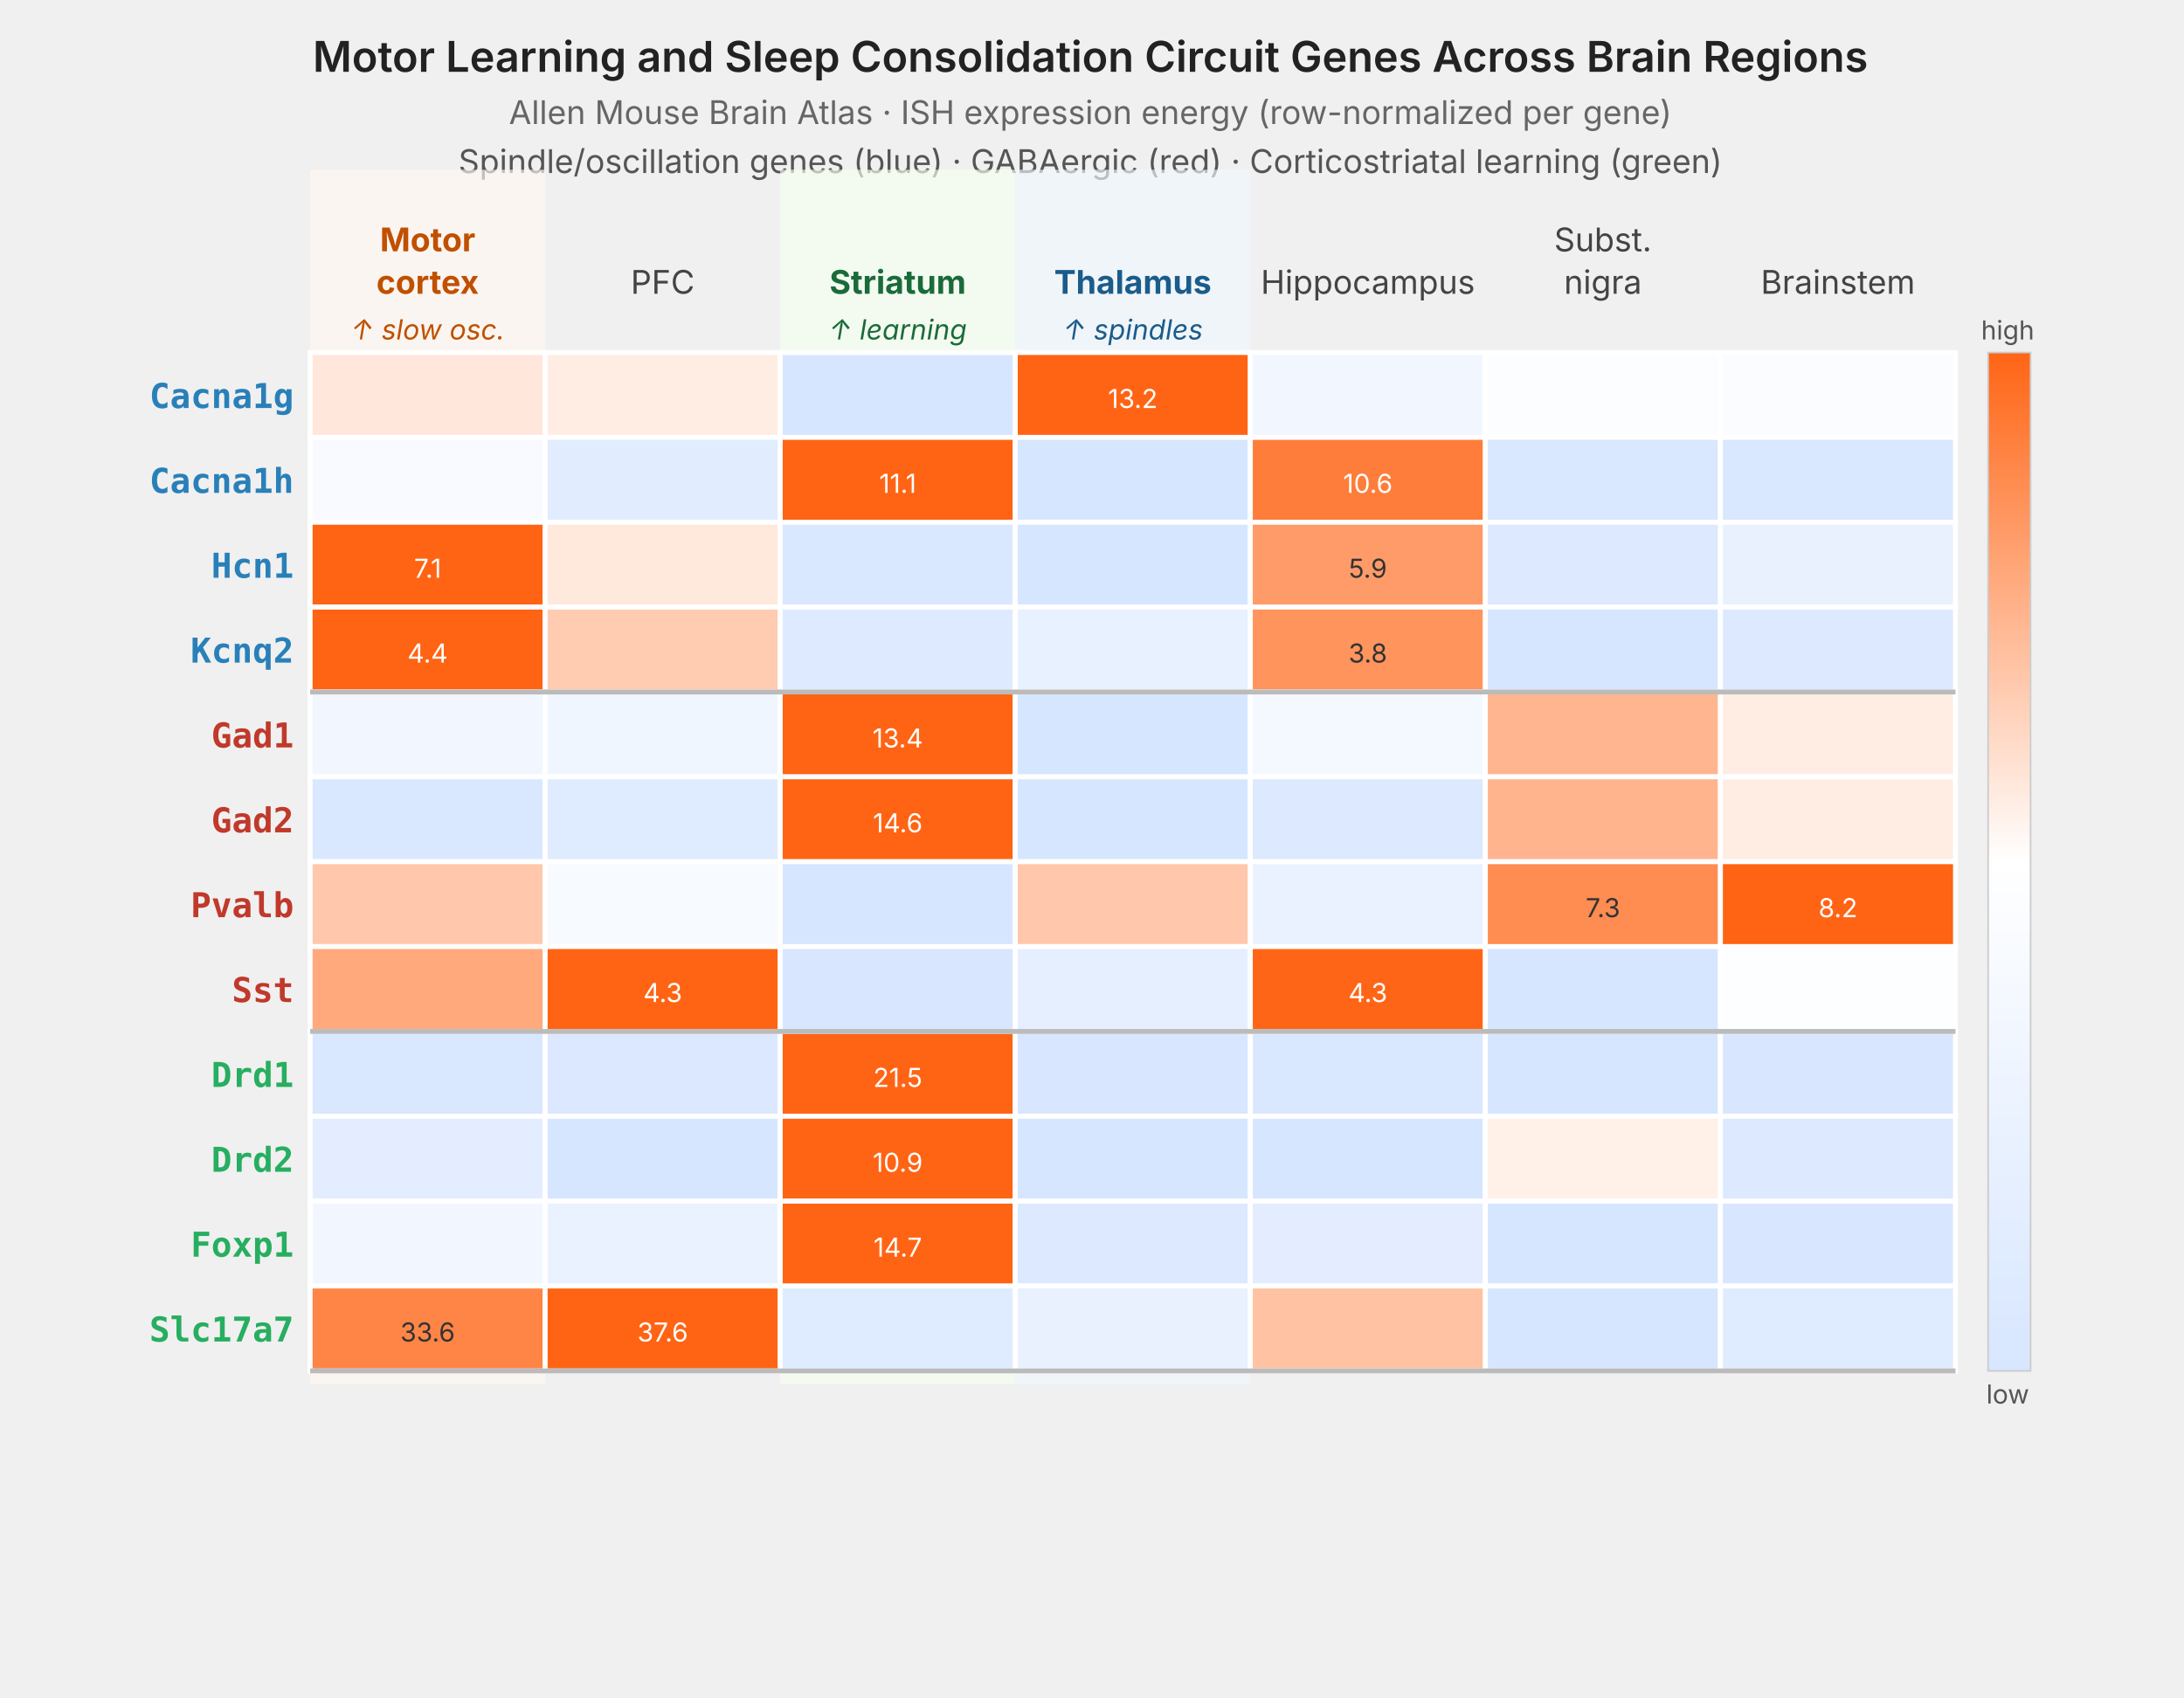
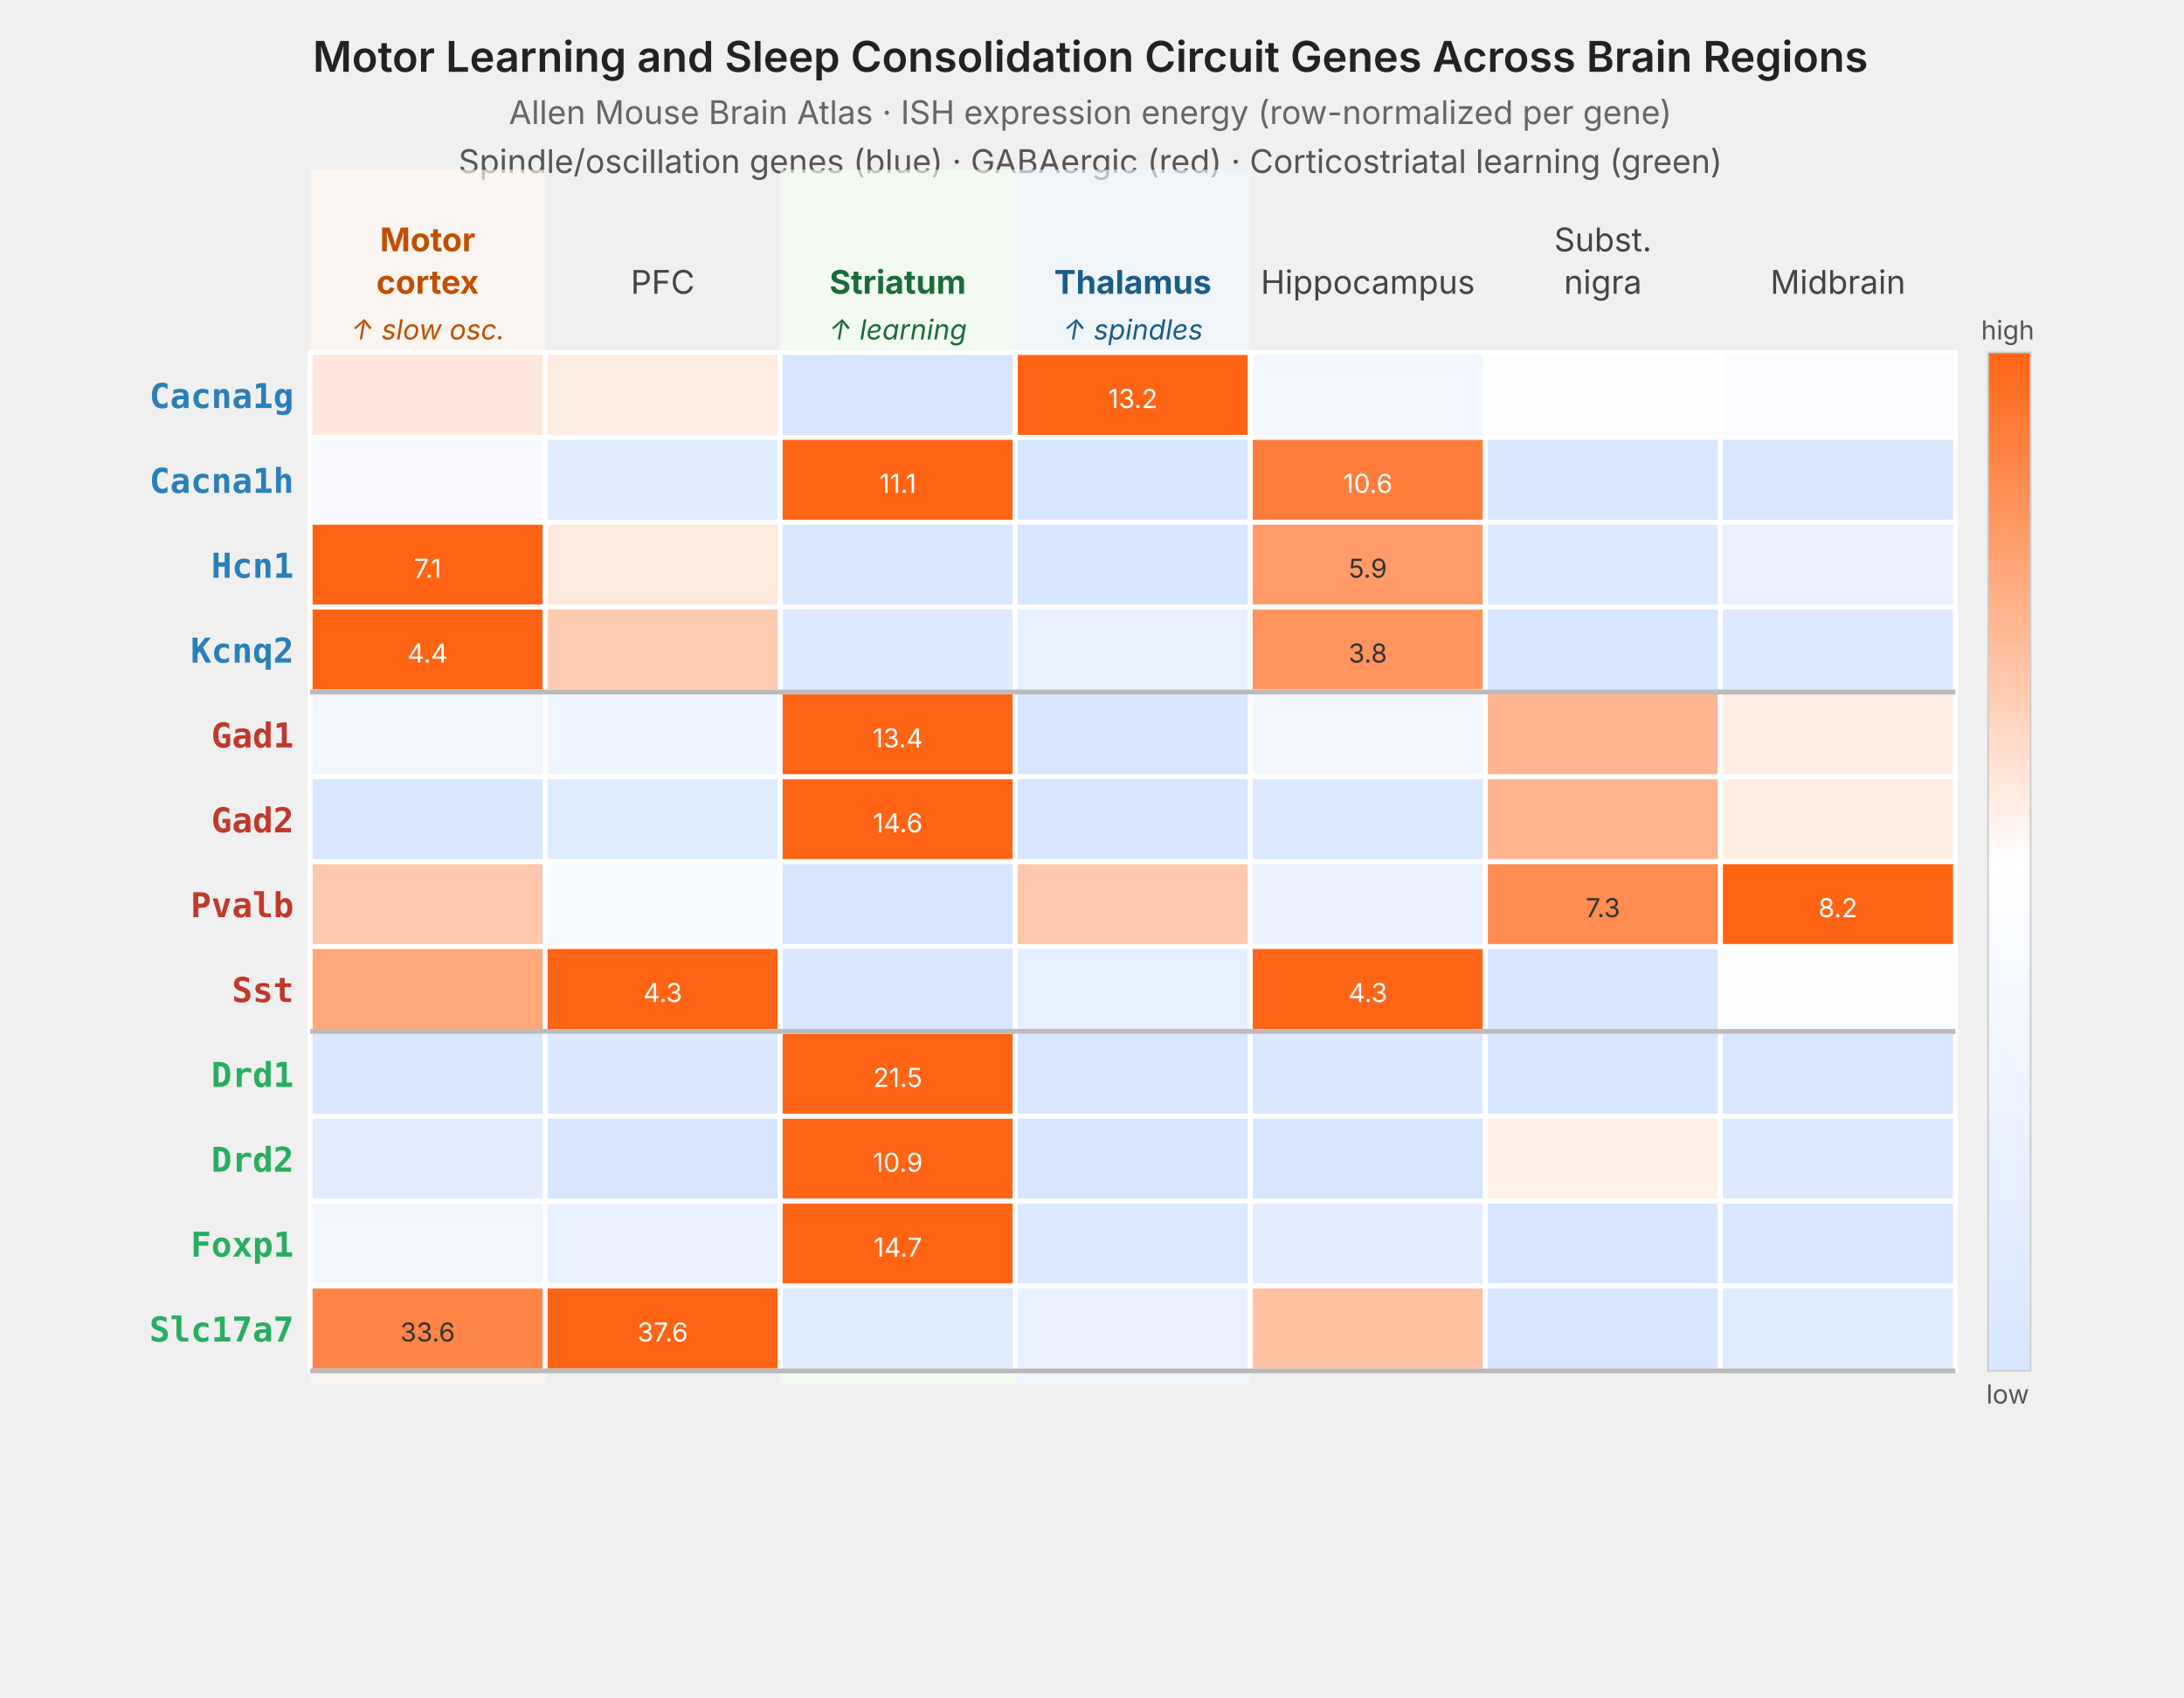
<svg xmlns="http://www.w3.org/2000/svg" viewBox="0 0 669 520" style="font-family:-apple-system,system-ui,sans-serif;background:white;">
  <text x="334" y="22" text-anchor="middle" font-size="13" font-weight="600" fill="#222">
    Motor Learning and Sleep Consolidation Circuit Genes Across Brain Regions
  </text>
  <text x="334" y="38" text-anchor="middle" font-size="10" fill="#666">
    Allen Mouse Brain Atlas · ISH expression energy (row-normalized per gene)
  </text>
  <text x="334" y="53" text-anchor="middle" font-size="10" fill="#555">
    Spindle/oscillation genes (blue) · GABAergic (red) · Corticostriatal learning (green)
  </text>
  <rect x="311" y="52" width="72" height="372" fill="#f0f8ff" opacity="0.65" />
  <rect x="95" y="52" width="72" height="372" fill="#fff8f0" opacity="0.65" />
  <rect x="239" y="52" width="72" height="372" fill="#f5fff0" opacity="0.65" />
  <defs>
    <linearGradient id="cb1" x1="0" y1="1" x2="0" y2="0">
      <stop offset="0%" stop-color="rgb(215,230,255)" />
      <stop offset="50%" stop-color="rgb(255,255,255)" />
      <stop offset="100%" stop-color="rgb(255,100,20)" />
    </linearGradient>
  </defs>
  <rect x="609" y="108" width="13" height="312" fill="url(#cb1)" stroke="#ccc" stroke-width="0.5" />
  <text x="615" y="104" text-anchor="middle" font-size="8" fill="#555">high</text>
  <text x="615" y="430" text-anchor="middle" font-size="8" fill="#555">low</text>
  <text x="131" y="77" text-anchor="middle" font-size="10" fill="#c05000" font-weight="bold">Motor</text>
  <text x="131" y="90" text-anchor="middle" font-size="10" fill="#c05000" font-weight="bold">cortex</text>
  <text x="131" y="104" text-anchor="middle" font-size="8.5" fill="#c05000" font-style="italic">↑ slow osc.</text>
  <text x="203" y="90" text-anchor="middle" font-size="10" fill="#444" font-weight="normal">PFC</text>
  <text x="275" y="90" text-anchor="middle" font-size="10" fill="#1a6b3a" font-weight="bold">Striatum</text>
  <text x="275" y="104" text-anchor="middle" font-size="8.5" fill="#1a6b3a" font-style="italic">↑ learning</text>
  <text x="347" y="90" text-anchor="middle" font-size="10" fill="#1a5c8a" font-weight="bold">Thalamus</text>
  <text x="347" y="104" text-anchor="middle" font-size="8.5" fill="#1a5c8a" font-style="italic">↑ spindles</text>
  <text x="419" y="90" text-anchor="middle" font-size="10" fill="#444" font-weight="normal">Hippocampus</text>
  <text x="491" y="77" text-anchor="middle" font-size="10" fill="#444" font-weight="normal">Subst.</text>
  <text x="491" y="90" text-anchor="middle" font-size="10" fill="#444" font-weight="normal">nigra</text>
-   <text x="563" y="90" text-anchor="middle" font-size="10" fill="#444" font-weight="normal">Brainstem</text>
+   <text x="563" y="90" text-anchor="middle" font-size="10" fill="#444" font-weight="normal">Midbrain</text>
  <rect x="95" y="108" width="72" height="26" fill="rgb(255,231,219)" stroke="white" stroke-width="1.5" />
  <rect x="167" y="108" width="72" height="26" fill="rgb(255,237,227)" stroke="white" stroke-width="1.5" />
  <rect x="239" y="108" width="72" height="26" fill="rgb(215,230,255)" stroke="white" stroke-width="1.5" />
  <rect x="311" y="108" width="72" height="26" fill="rgb(255,100,20)" stroke="white" stroke-width="1.5" />
  <text x="347" y="125" text-anchor="middle" font-size="8" fill="white">13.2</text>
  <rect x="383" y="108" width="72" height="26" fill="rgb(242,247,255)" stroke="white" stroke-width="1.5" />
  <rect x="455" y="108" width="72" height="26" fill="rgb(252,253,255)" stroke="white" stroke-width="1.5" />
  <rect x="527" y="108" width="72" height="26" fill="rgb(251,252,255)" stroke="white" stroke-width="1.5" />
  <rect x="95" y="134" width="72" height="26" fill="rgb(248,250,255)" stroke="white" stroke-width="1.5" />
  <rect x="167" y="134" width="72" height="26" fill="rgb(225,236,255)" stroke="white" stroke-width="1.5" />
  <rect x="239" y="134" width="72" height="26" fill="rgb(255,100,20)" stroke="white" stroke-width="1.5" />
  <text x="275" y="151" text-anchor="middle" font-size="8" fill="white">11.1</text>
  <rect x="311" y="134" width="72" height="26" fill="rgb(215,230,255)" stroke="white" stroke-width="1.5" />
  <rect x="383" y="134" width="72" height="26" fill="rgb(255,125,58)" stroke="white" stroke-width="1.5" />
  <text x="419" y="151" text-anchor="middle" font-size="8" fill="white">10.6</text>
  <rect x="455" y="134" width="72" height="26" fill="rgb(217,231,255)" stroke="white" stroke-width="1.5" />
  <rect x="527" y="134" width="72" height="26" fill="rgb(217,231,255)" stroke="white" stroke-width="1.5" />
  <rect x="95" y="160" width="72" height="26" fill="rgb(255,100,20)" stroke="white" stroke-width="1.5" />
  <text x="131" y="177" text-anchor="middle" font-size="8" fill="white">7.1</text>
  <rect x="167" y="160" width="72" height="26" fill="rgb(255,232,220)" stroke="white" stroke-width="1.5" />
  <rect x="239" y="160" width="72" height="26" fill="rgb(218,232,255)" stroke="white" stroke-width="1.5" />
  <rect x="311" y="160" width="72" height="26" fill="rgb(215,230,255)" stroke="white" stroke-width="1.5" />
  <rect x="383" y="160" width="72" height="26" fill="rgb(255,155,104)" stroke="white" stroke-width="1.5" />
  <text x="419" y="177" text-anchor="middle" font-size="8" fill="#333">5.9</text>
  <rect x="455" y="160" width="72" height="26" fill="rgb(220,233,255)" stroke="white" stroke-width="1.5" />
  <rect x="527" y="160" width="72" height="26" fill="rgb(233,241,255)" stroke="white" stroke-width="1.5" />
  <rect x="95" y="186" width="72" height="26" fill="rgb(255,100,20)" stroke="white" stroke-width="1.5" />
  <text x="131" y="203" text-anchor="middle" font-size="8" fill="white">4.4</text>
  <rect x="167" y="186" width="72" height="26" fill="rgb(255,203,177)" stroke="white" stroke-width="1.5" />
  <rect x="239" y="186" width="72" height="26" fill="rgb(222,234,255)" stroke="white" stroke-width="1.5" />
  <rect x="311" y="186" width="72" height="26" fill="rgb(232,241,255)" stroke="white" stroke-width="1.5" />
  <rect x="383" y="186" width="72" height="26" fill="rgb(255,148,93)" stroke="white" stroke-width="1.5" />
  <text x="419" y="203" text-anchor="middle" font-size="8" fill="#333">3.8</text>
  <rect x="455" y="186" width="72" height="26" fill="rgb(215,230,255)" stroke="white" stroke-width="1.5" />
  <rect x="527" y="186" width="72" height="26" fill="rgb(220,233,255)" stroke="white" stroke-width="1.5" />
  <rect x="95" y="212" width="72" height="26" fill="rgb(241,246,255)" stroke="white" stroke-width="1.5" />
  <rect x="167" y="212" width="72" height="26" fill="rgb(240,246,255)" stroke="white" stroke-width="1.5" />
  <rect x="239" y="212" width="72" height="26" fill="rgb(255,100,20)" stroke="white" stroke-width="1.5" />
  <text x="275" y="229" text-anchor="middle" font-size="8" fill="white">13.4</text>
  <rect x="311" y="212" width="72" height="26" fill="rgb(215,230,255)" stroke="white" stroke-width="1.5" />
  <rect x="383" y="212" width="72" height="26" fill="rgb(244,248,255)" stroke="white" stroke-width="1.5" />
  <rect x="455" y="212" width="72" height="26" fill="rgb(255,181,143)" stroke="white" stroke-width="1.5" />
  <rect x="527" y="212" width="72" height="26" fill="rgb(255,237,228)" stroke="white" stroke-width="1.5" />
  <rect x="95" y="238" width="72" height="26" fill="rgb(218,232,255)" stroke="white" stroke-width="1.5" />
  <rect x="167" y="238" width="72" height="26" fill="rgb(223,235,255)" stroke="white" stroke-width="1.5" />
  <rect x="239" y="238" width="72" height="26" fill="rgb(255,100,20)" stroke="white" stroke-width="1.5" />
  <text x="275" y="255" text-anchor="middle" font-size="8" fill="white">14.6</text>
  <rect x="311" y="238" width="72" height="26" fill="rgb(215,230,255)" stroke="white" stroke-width="1.5" />
  <rect x="383" y="238" width="72" height="26" fill="rgb(220,233,255)" stroke="white" stroke-width="1.5" />
  <rect x="455" y="238" width="72" height="26" fill="rgb(255,180,142)" stroke="white" stroke-width="1.5" />
  <rect x="527" y="238" width="72" height="26" fill="rgb(255,237,228)" stroke="white" stroke-width="1.5" />
  <rect x="95" y="264" width="72" height="26" fill="rgb(255,200,172)" stroke="white" stroke-width="1.5" />
  <rect x="167" y="264" width="72" height="26" fill="rgb(247,250,255)" stroke="white" stroke-width="1.5" />
  <rect x="239" y="264" width="72" height="26" fill="rgb(215,230,255)" stroke="white" stroke-width="1.5" />
  <rect x="311" y="264" width="72" height="26" fill="rgb(255,200,172)" stroke="white" stroke-width="1.5" />
  <rect x="383" y="264" width="72" height="26" fill="rgb(234,242,255)" stroke="white" stroke-width="1.5" />
  <rect x="455" y="264" width="72" height="26" fill="rgb(255,140,81)" stroke="white" stroke-width="1.5" />
  <text x="491" y="281" text-anchor="middle" font-size="8" fill="#333">7.3</text>
  <rect x="527" y="264" width="72" height="26" fill="rgb(255,100,20)" stroke="white" stroke-width="1.5" />
  <text x="563" y="281" text-anchor="middle" font-size="8" fill="white">8.2</text>
  <rect x="95" y="290" width="72" height="26" fill="rgb(255,169,124)" stroke="white" stroke-width="1.5" />
  <rect x="167" y="290" width="72" height="26" fill="rgb(255,100,20)" stroke="white" stroke-width="1.5" />
  <text x="203" y="307" text-anchor="middle" font-size="8" fill="white">4.3</text>
  <rect x="239" y="290" width="72" height="26" fill="rgb(216,230,255)" stroke="white" stroke-width="1.5" />
  <rect x="311" y="290" width="72" height="26" fill="rgb(230,239,255)" stroke="white" stroke-width="1.5" />
  <rect x="383" y="290" width="72" height="26" fill="rgb(255,101,22)" stroke="white" stroke-width="1.5" />
  <text x="419" y="307" text-anchor="middle" font-size="8" fill="white">4.3</text>
  <rect x="455" y="290" width="72" height="26" fill="rgb(215,230,255)" stroke="white" stroke-width="1.5" />
  <rect x="527" y="290" width="72" height="26" fill="rgb(253,254,255)" stroke="white" stroke-width="1.5" />
  <rect x="95" y="316" width="72" height="26" fill="rgb(217,231,255)" stroke="white" stroke-width="1.5" />
  <rect x="167" y="316" width="72" height="26" fill="rgb(219,232,255)" stroke="white" stroke-width="1.5" />
  <rect x="239" y="316" width="72" height="26" fill="rgb(255,100,20)" stroke="white" stroke-width="1.5" />
  <text x="275" y="333" text-anchor="middle" font-size="8" fill="white">21.5</text>
  <rect x="311" y="316" width="72" height="26" fill="rgb(216,230,255)" stroke="white" stroke-width="1.5" />
  <rect x="383" y="316" width="72" height="26" fill="rgb(218,232,255)" stroke="white" stroke-width="1.5" />
  <rect x="455" y="316" width="72" height="26" fill="rgb(215,230,255)" stroke="white" stroke-width="1.5" />
  <rect x="527" y="316" width="72" height="26" fill="rgb(216,231,255)" stroke="white" stroke-width="1.5" />
  <rect x="95" y="342" width="72" height="26" fill="rgb(227,237,255)" stroke="white" stroke-width="1.5" />
  <rect x="167" y="342" width="72" height="26" fill="rgb(215,230,255)" stroke="white" stroke-width="1.5" />
  <rect x="239" y="342" width="72" height="26" fill="rgb(255,100,20)" stroke="white" stroke-width="1.5" />
  <text x="275" y="359" text-anchor="middle" font-size="8" fill="white">10.9</text>
  <rect x="311" y="342" width="72" height="26" fill="rgb(215,230,255)" stroke="white" stroke-width="1.5" />
  <rect x="383" y="342" width="72" height="26" fill="rgb(215,230,255)" stroke="white" stroke-width="1.5" />
  <rect x="455" y="342" width="72" height="26" fill="rgb(255,240,232)" stroke="white" stroke-width="1.5" />
  <rect x="527" y="342" width="72" height="26" fill="rgb(220,233,255)" stroke="white" stroke-width="1.5" />
  <rect x="95" y="368" width="72" height="26" fill="rgb(242,247,255)" stroke="white" stroke-width="1.5" />
  <rect x="167" y="368" width="72" height="26" fill="rgb(235,242,255)" stroke="white" stroke-width="1.5" />
  <rect x="239" y="368" width="72" height="26" fill="rgb(255,100,20)" stroke="white" stroke-width="1.5" />
  <text x="275" y="385" text-anchor="middle" font-size="8" fill="white">14.7</text>
  <rect x="311" y="368" width="72" height="26" fill="rgb(220,233,255)" stroke="white" stroke-width="1.5" />
  <rect x="383" y="368" width="72" height="26" fill="rgb(227,237,255)" stroke="white" stroke-width="1.5" />
  <rect x="455" y="368" width="72" height="26" fill="rgb(215,230,255)" stroke="white" stroke-width="1.5" />
  <rect x="527" y="368" width="72" height="26" fill="rgb(216,231,255)" stroke="white" stroke-width="1.5" />
  <rect x="95" y="394" width="72" height="26" fill="rgb(255,133,70)" stroke="white" stroke-width="1.5" />
  <text x="131" y="411" text-anchor="middle" font-size="8" fill="#333">33.6</text>
  <rect x="167" y="394" width="72" height="26" fill="rgb(255,100,20)" stroke="white" stroke-width="1.5" />
  <text x="203" y="411" text-anchor="middle" font-size="8" fill="white">37.6</text>
  <rect x="239" y="394" width="72" height="26" fill="rgb(223,235,255)" stroke="white" stroke-width="1.5" />
  <rect x="311" y="394" width="72" height="26" fill="rgb(233,241,255)" stroke="white" stroke-width="1.5" />
  <rect x="383" y="394" width="72" height="26" fill="rgb(255,194,162)" stroke="white" stroke-width="1.5" />
  <rect x="455" y="394" width="72" height="26" fill="rgb(215,230,255)" stroke="white" stroke-width="1.5" />
  <rect x="527" y="394" width="72" height="26" fill="rgb(223,235,255)" stroke="white" stroke-width="1.5" />
  <line x1="95" y1="212" x2="599" y2="212" stroke="#bbb" stroke-width="1.5" />
  <line x1="95" y1="316" x2="599" y2="316" stroke="#bbb" stroke-width="1.5" />
  <line x1="95" y1="420" x2="599" y2="420" stroke="#bbb" stroke-width="1.5" />
  <text x="90" y="125" text-anchor="end" font-size="10.5" fill="#2980b9" font-weight="600" font-family="ui-monospace,Menlo,monospace">Cacna1g</text>
  <text x="90" y="151" text-anchor="end" font-size="10.5" fill="#2980b9" font-weight="600" font-family="ui-monospace,Menlo,monospace">Cacna1h</text>
  <text x="90" y="177" text-anchor="end" font-size="10.5" fill="#2980b9" font-weight="600" font-family="ui-monospace,Menlo,monospace">Hcn1</text>
  <text x="90" y="203" text-anchor="end" font-size="10.5" fill="#2980b9" font-weight="600" font-family="ui-monospace,Menlo,monospace">Kcnq2</text>
  <text x="90" y="229" text-anchor="end" font-size="10.5" fill="#c0392b" font-weight="600" font-family="ui-monospace,Menlo,monospace">Gad1</text>
  <text x="90" y="255" text-anchor="end" font-size="10.5" fill="#c0392b" font-weight="600" font-family="ui-monospace,Menlo,monospace">Gad2</text>
  <text x="90" y="281" text-anchor="end" font-size="10.5" fill="#c0392b" font-weight="600" font-family="ui-monospace,Menlo,monospace">Pvalb</text>
  <text x="90" y="307" text-anchor="end" font-size="10.5" fill="#c0392b" font-weight="600" font-family="ui-monospace,Menlo,monospace">Sst</text>
  <text x="90" y="333" text-anchor="end" font-size="10.5" fill="#27ae60" font-weight="600" font-family="ui-monospace,Menlo,monospace">Drd1</text>
  <text x="90" y="359" text-anchor="end" font-size="10.5" fill="#27ae60" font-weight="600" font-family="ui-monospace,Menlo,monospace">Drd2</text>
  <text x="90" y="385" text-anchor="end" font-size="10.5" fill="#27ae60" font-weight="600" font-family="ui-monospace,Menlo,monospace">Foxp1</text>
  <text x="90" y="411" text-anchor="end" font-size="10.5" fill="#27ae60" font-weight="600" font-family="ui-monospace,Menlo,monospace">Slc17a7</text>
</svg>
